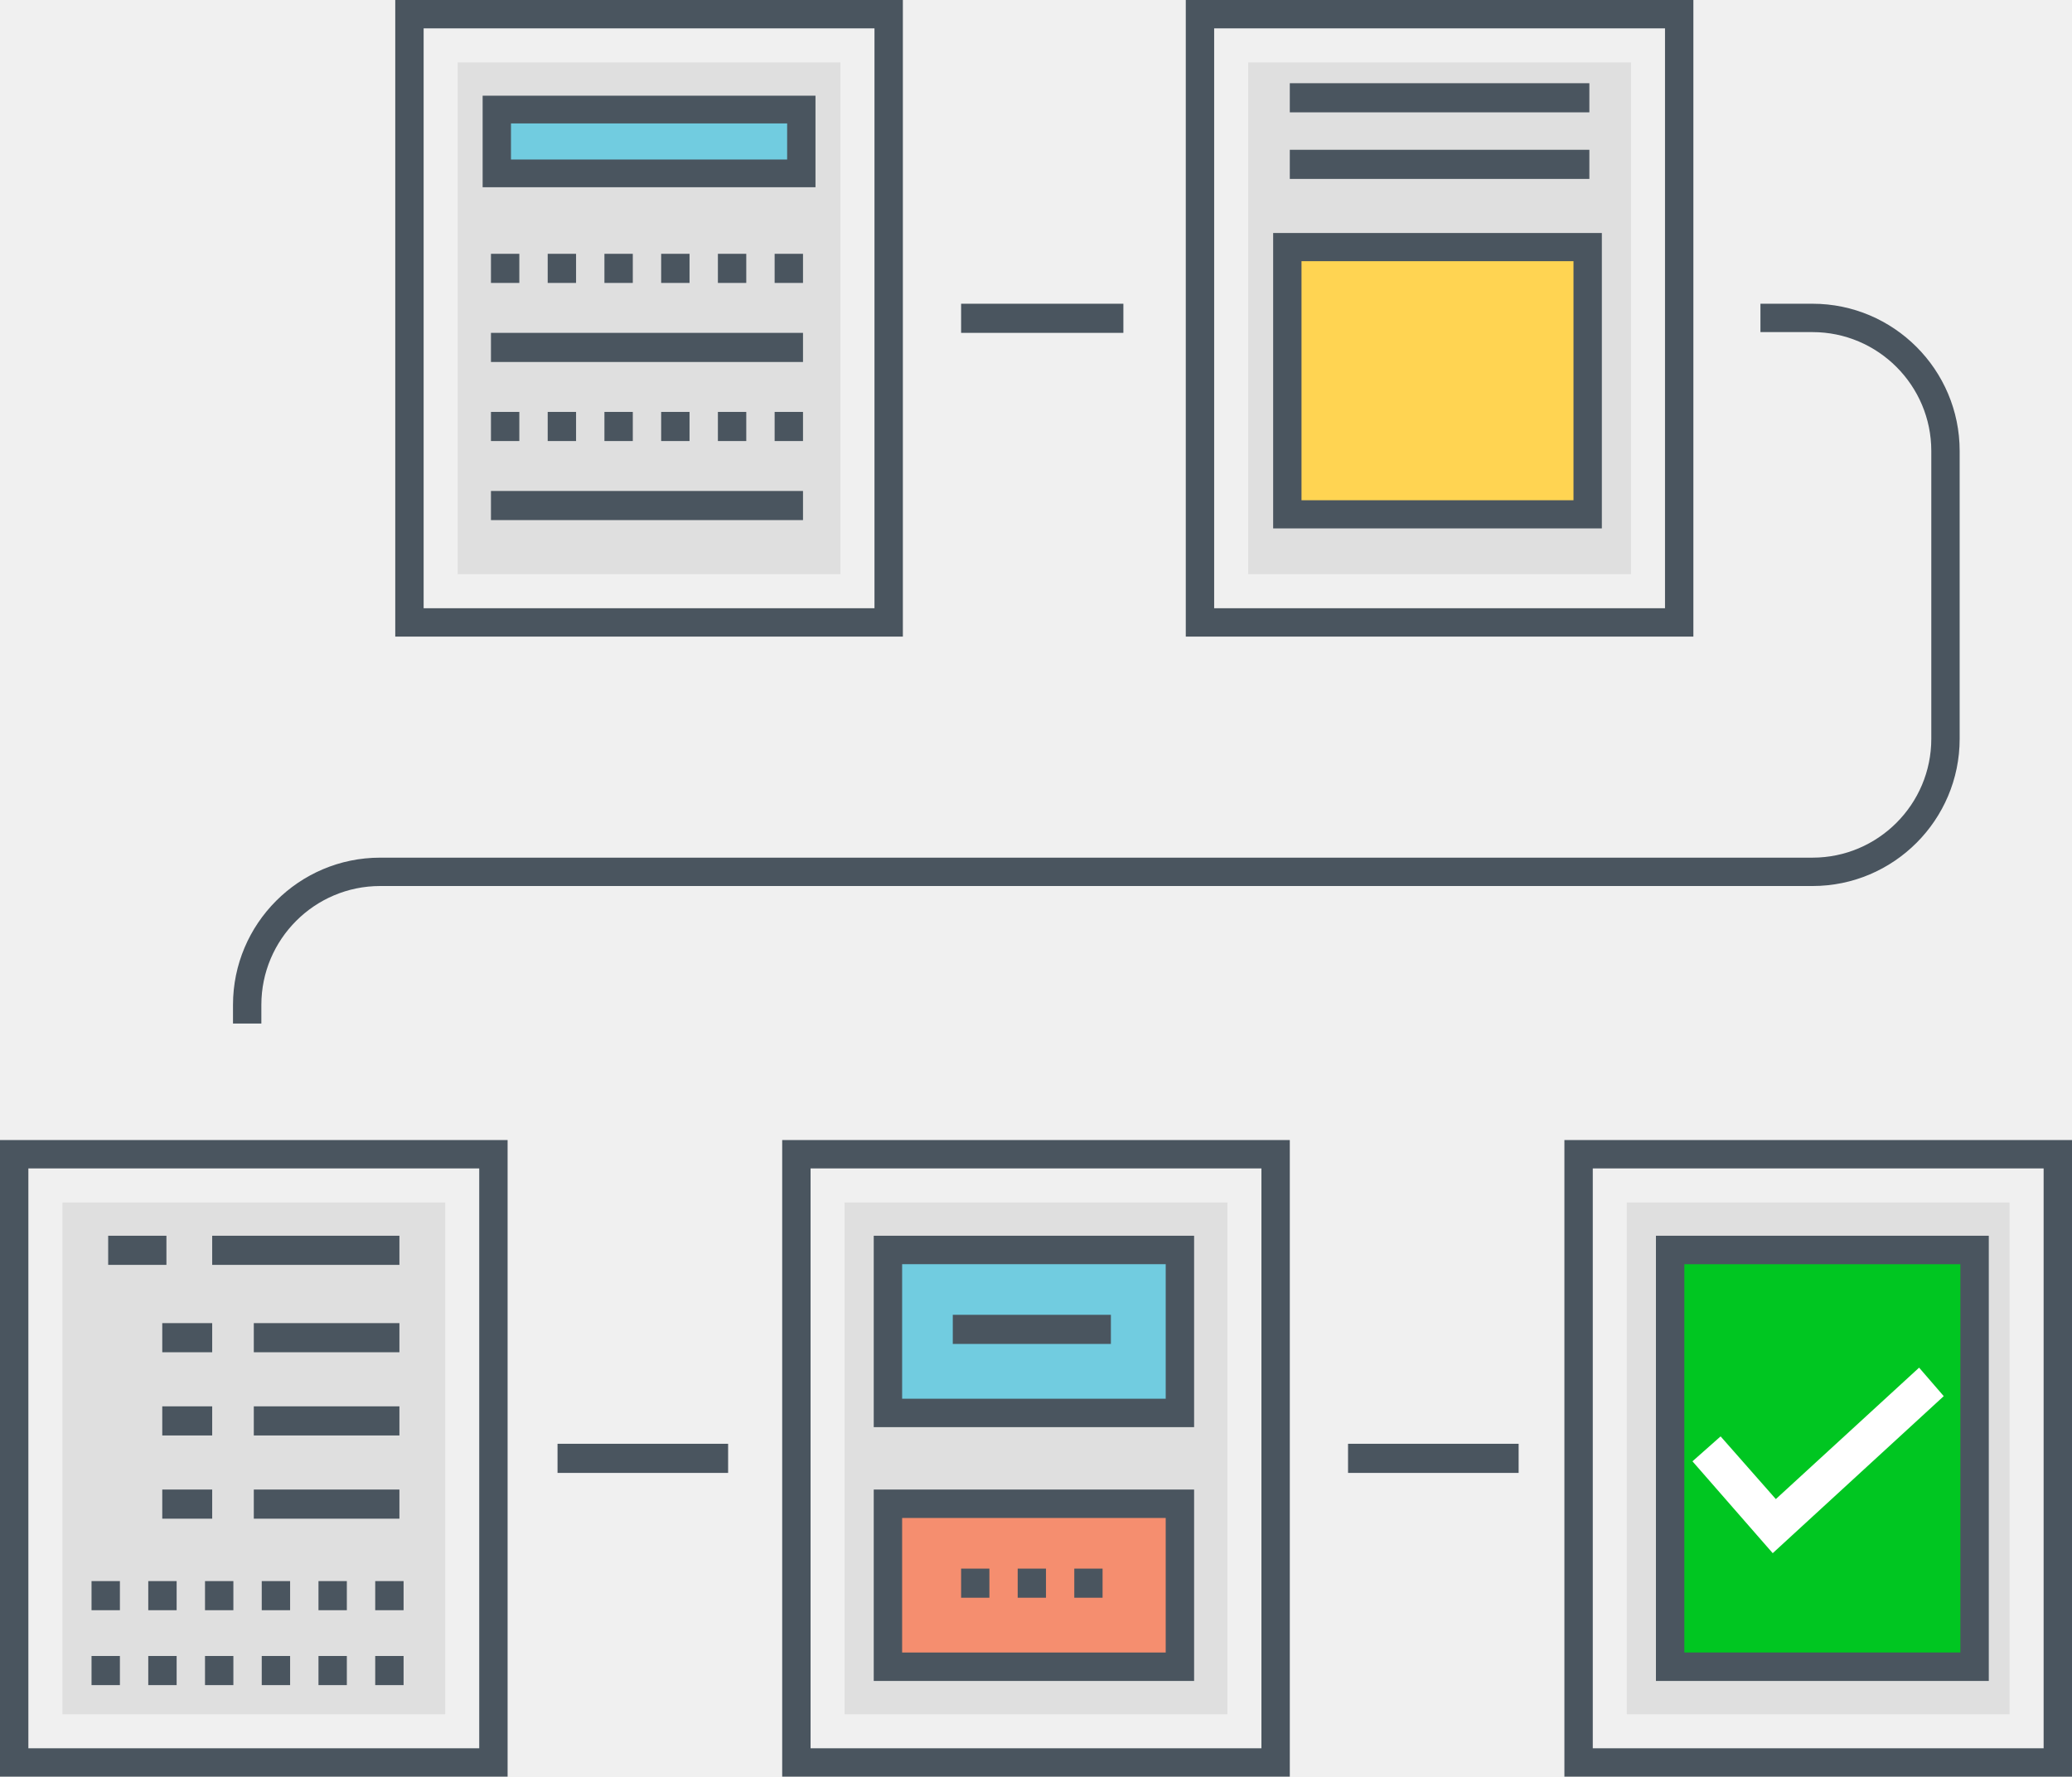
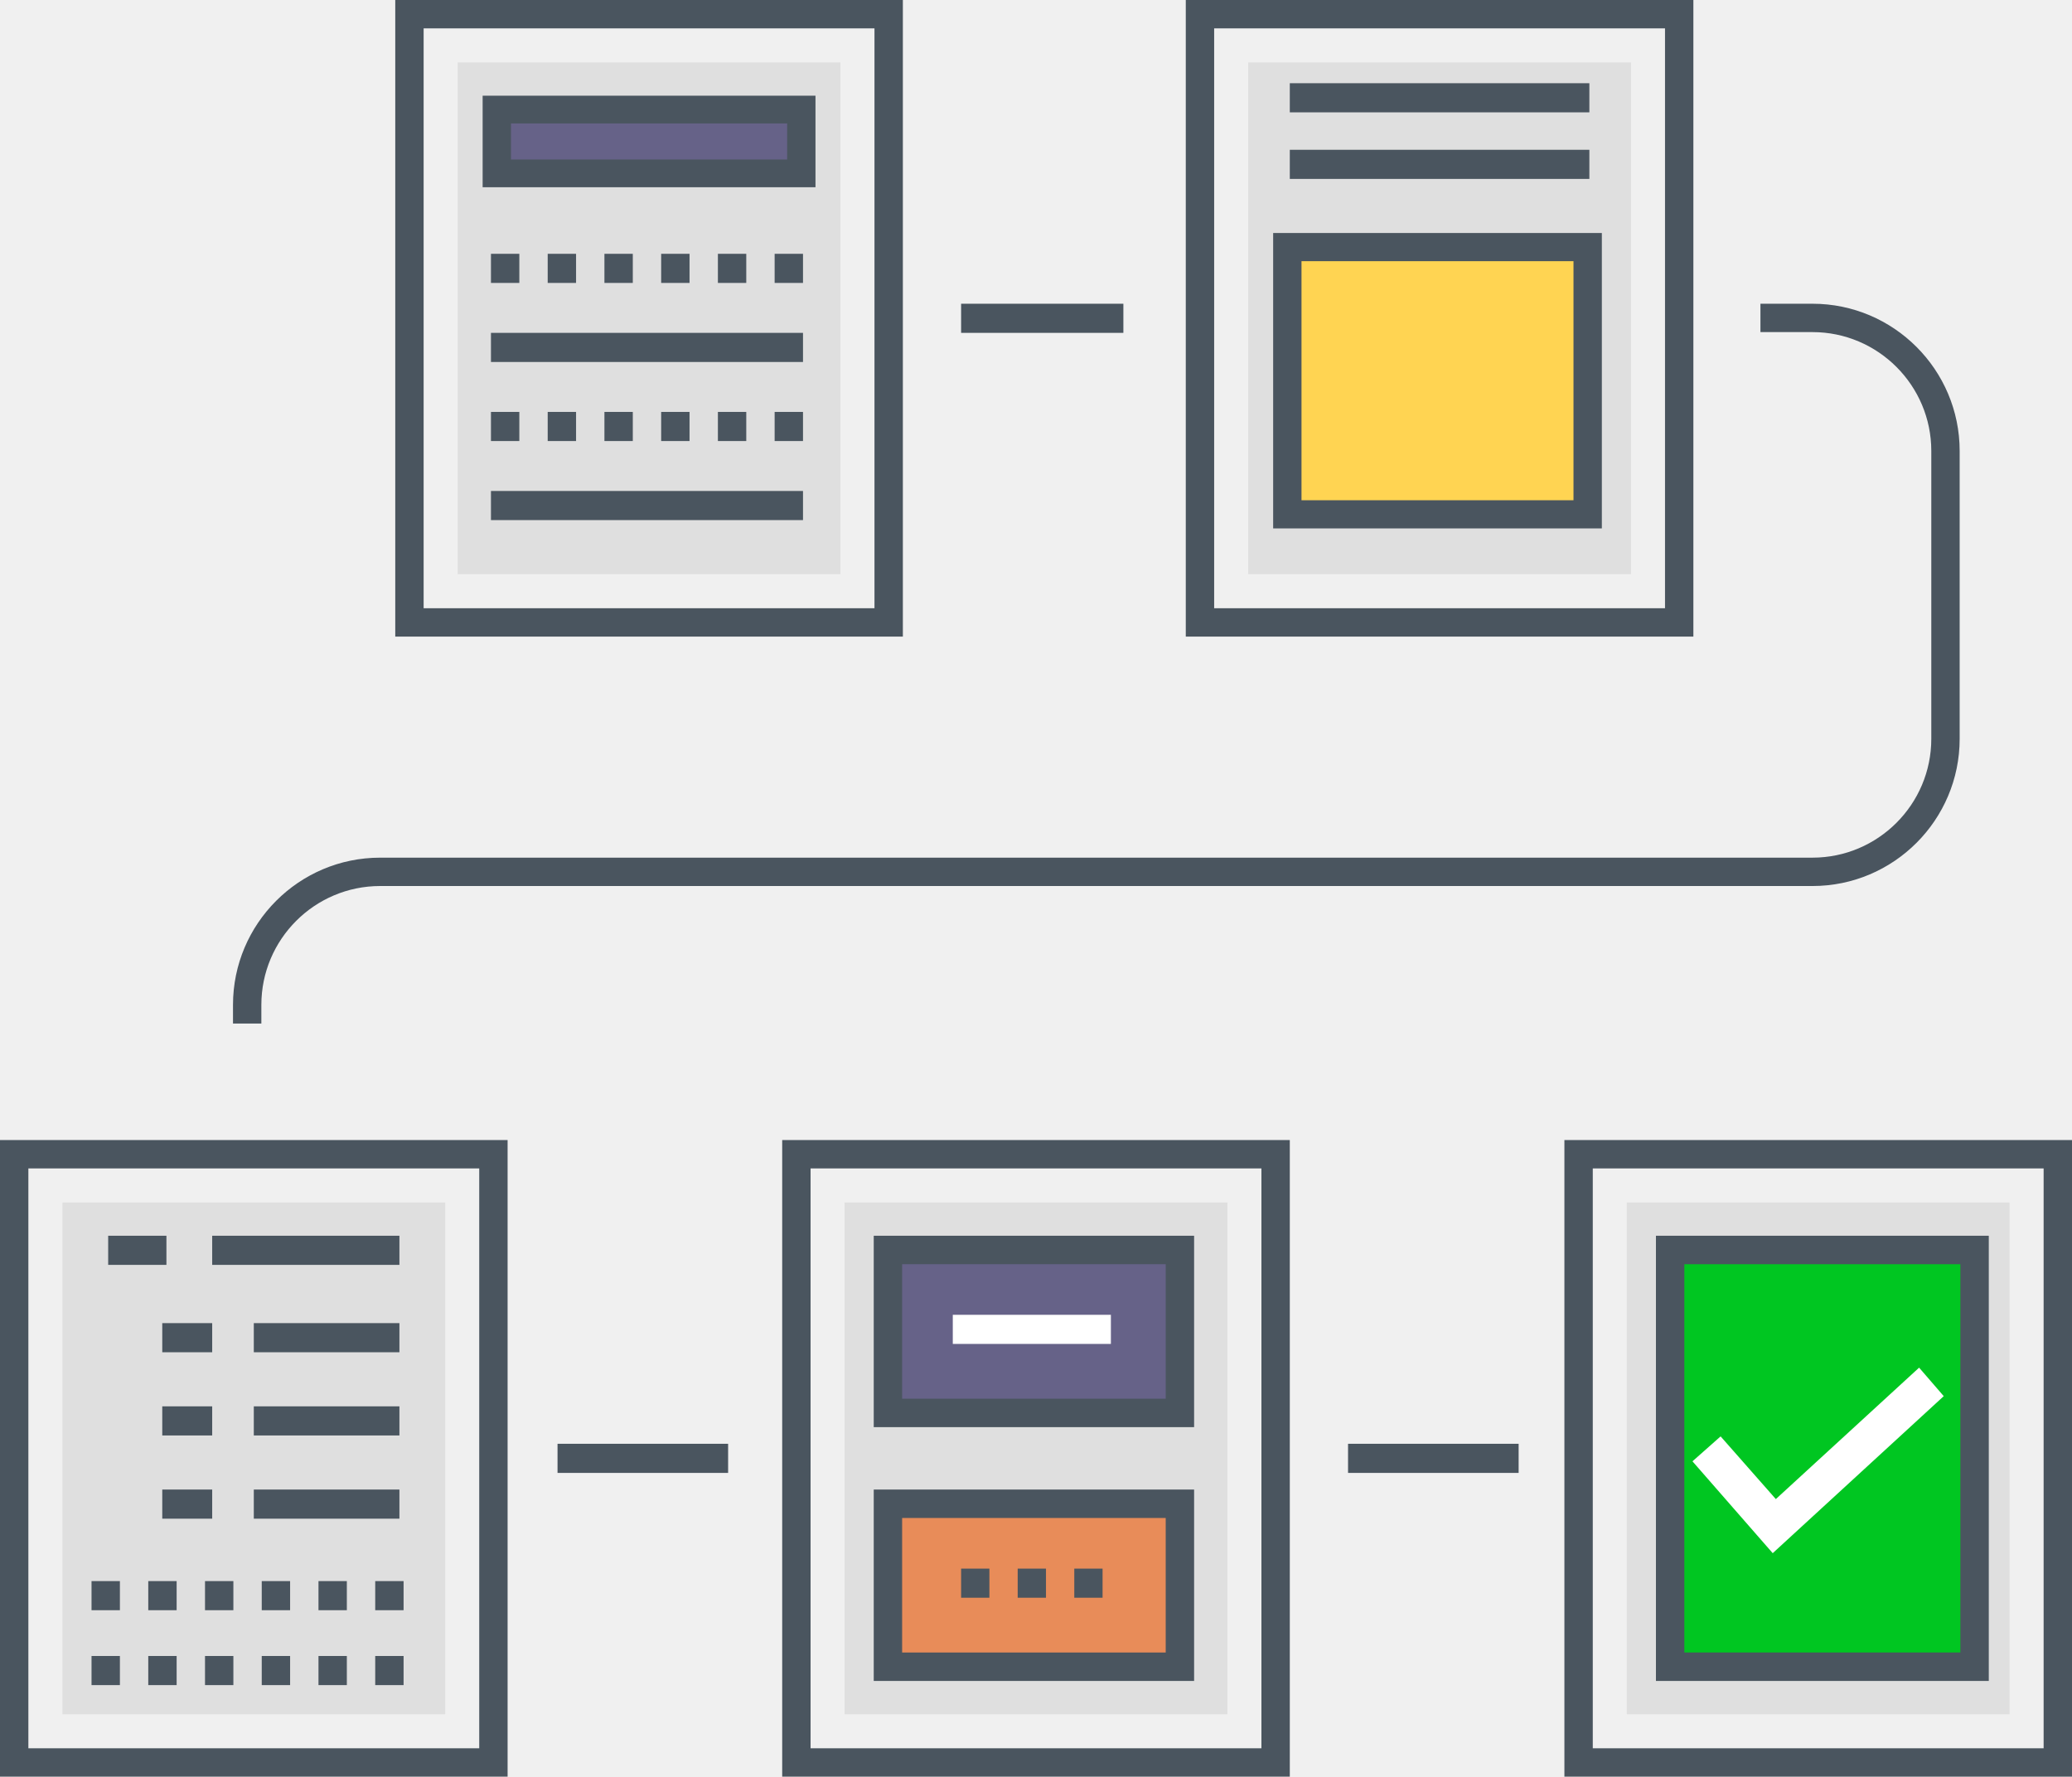
<svg xmlns="http://www.w3.org/2000/svg" width="498px" height="427px" viewBox="0 0 498 427" version="1.1">
  <g id="Page-1" stroke="none" stroke-width="1" fill="none" fill-rule="evenodd">
-     <g id="Password-Control" transform="translate(-72, -1998)" fill-rule="nonzero">
-       <g id="reset-flow" transform="translate(72, 1998)">
-         <path d="M95,0 L95,153 L217,153 L217,0 L95,0 Z M210.18,146.183 L101.819,146.183 L101.819,6.818 L210.18,6.818 L210.18,146.183 Z" id="Shape" fill="#4A555F" />
-         <rect id="Rectangle" fill="#DFDFDF" x="110" y="15" width="92" height="123" />
-         <path d="M285,0 L285,153 L407,153 L407,0 L285,0 Z M400.18,146.183 L291.819,146.183 L291.819,6.818 L400.18,6.818 L400.18,146.183 L400.18,146.183 Z" id="Shape" fill="#4A555F" />
-         <rect id="Rectangle" fill="#DFDFDF" x="300" y="15" width="92" height="123" />
-         <path d="M0,274 L0,427 L122,427 L122,274 L0,274 Z M115.181,420.182 L6.82,420.182 L6.82,280.818 L115.181,280.818 L115.181,420.182 L115.181,420.182 Z" id="Shape" fill="#4A555F" />
-         <rect id="Rectangle" fill="#DFDFDF" x="15" y="289" width="92" height="123" />
-         <path d="M188,274 L188,427 L310,427 L310,274 L188,274 Z M303.18,420.182 L194.819,420.182 L194.819,280.818 L303.18,280.818 L303.18,420.182 Z" id="Shape" fill="#4A555F" />
-         <rect id="Rectangle" fill="#DFDFDF" x="203" y="289" width="92" height="123" />
-         <path d="M376,274 L376,427 L498,427 L498,274 L376,274 Z M491.18,420.182 L382.82,420.182 L382.82,280.818 L491.18,280.818 L491.18,420.182 Z" id="Shape" fill="#4A555F" />
-         <rect id="Rectangle" fill="#DFDFDF" x="391" y="289" width="92" height="123" />
-         <rect id="Rectangle" fill="#71CCE0" x="119" y="26" width="73" height="16" />
-         <path d="M145.272,68 L152.091,68 L152.091,61 L145.272,61 L145.272,68 Z M131.637,68 L138.455,68 L138.455,61 L131.637,61 L131.637,68 Z M118,68 L124.818,68 L124.818,61 L118,61 L118,68 L118,68 Z M158.909,68 L165.728,68 L165.728,61 L158.909,61 L158.909,68 Z M186.182,61 L186.182,68 L193,68 L193,61 L186.182,61 Z M172.545,68 L179.363,68 L179.363,61 L172.545,61 L172.545,68 Z" id="Shape" fill="#4A555F" />
-         <rect id="Rectangle" fill="#4A555F" x="118" y="80" width="75" height="7" />
-         <path d="M131.637,106 L138.455,106 L138.455,99 L131.637,99 L131.637,106 Z M186.182,99 L186.182,106 L193,106 L193,99 L186.182,99 Z M118,106 L124.818,106 L124.818,99 L118,99 L118,106 L118,106 Z M145.272,106 L152.091,106 L152.091,99 L145.272,99 L145.272,106 Z M172.545,106 L179.363,106 L179.363,99 L172.545,99 L172.545,106 Z M158.909,106 L165.728,106 L165.728,99 L158.909,99 L158.909,106 Z" id="Shape" fill="#4A555F" />
-         <rect id="Rectangle" fill="#4A555F" x="118" y="118" width="75" height="7" />
-         <rect id="Rectangle" fill="#FFD452" x="310" y="59" width="72" height="65" />
-         <path d="M306,56 L306,127 L385,127 L385,56 L306,56 Z M378.187,120.23 L312.813,120.23 L312.813,62.771 L378.187,62.771 L378.187,120.23 Z" id="Shape" fill="#4A555F" />
-         <rect id="Rectangle" fill="#4A555F" x="310" y="20" width="72" height="7" />
-         <rect id="Rectangle" fill="#4A555F" x="310" y="36" width="72" height="7" />
-         <path d="M435.629,73 L423.117,73 L423.117,79.818 L435.629,79.818 C451.375,79.818 464.183,92.632 464.183,108.383 L464.183,177.566 C464.183,193.317 451.374,206.129 435.629,206.129 L91.371,206.129 C71.868,206.129 56,222.002 56,241.511 L56,246 L62.816,246 L62.816,241.511 C62.816,225.76 75.626,212.946 91.371,212.946 L435.63,212.946 C455.132,212.946 471,197.074 471,177.565 L471,108.382 C471,88.873 455.132,73 435.629,73 Z" id="Path" fill="#4A555F" />
-         <rect id="Rectangle" fill="#4A555F" x="231" y="73" width="39" height="7" />
-         <rect id="Rectangle" fill="#4A555F" x="134" y="347" width="41" height="7" />
-         <rect id="Rectangle" fill="#4A555F" x="324" y="347" width="41" height="7" />
-         <rect id="Rectangle" fill="#00C621" x="401" y="300" width="73" height="100" />
-         <polygon id="Path" stroke="#FFFFFF" stroke-width="6" fill="#4A555F" points="426.305 369 411 351.481 413.282 349.46 426.59 364.572 461.004 333 463 335.31" />
-         <path d="M398,297 L398,404 L478,404 L478,297 L398,297 Z M471.173,397.158 L404.827,397.158 L404.827,303.841 L471.173,303.841 L471.173,397.158 Z" id="Shape" fill="#4A555F" />
-         <rect id="Rectangle" fill="#4A555F" x="26" y="297" width="14" height="7" />
-         <rect id="Rectangle" fill="#4A555F" x="51" y="297" width="45" height="7" />
-         <rect id="Rectangle" fill="#4A555F" x="61" y="318" width="35" height="7" />
-         <rect id="Rectangle" fill="#4A555F" x="39" y="318" width="12" height="7" />
-         <rect id="Rectangle" fill="#4A555F" x="61" y="338" width="35" height="7" />
-         <rect id="Rectangle" fill="#4A555F" x="39" y="338" width="12" height="7" />
-         <rect id="Rectangle" fill="#4A555F" x="61" y="358" width="35" height="7" />
-         <rect id="Rectangle" fill="#4A555F" x="39" y="358" width="12" height="7" />
-         <path d="M49.273,387 L56.091,387 L56.091,380 L49.273,380 L49.273,387 Z M22,387 L28.818,387 L28.818,380 L22,380 L22,387 Z M35.636,387 L42.454,387 L42.454,380 L35.636,380 L35.636,387 Z M62.909,387 L69.727,387 L69.727,380 L62.909,380 L62.909,387 Z M76.546,387 L83.364,387 L83.364,380 L76.546,380 L76.546,387 Z M90.182,380 L90.182,387 L97,387 L97,380 L90.182,380 Z" id="Shape" fill="#4A555F" />
-         <path d="M35.636,405 L42.454,405 L42.454,398 L35.636,398 L35.636,405 Z M22,405 L28.818,405 L28.818,398 L22,398 L22,405 Z M49.273,405 L56.091,405 L56.091,398 L49.273,398 L49.273,405 Z M90.182,398 L90.182,405 L97,405 L97,398 L90.182,398 Z M62.909,405 L69.727,405 L69.727,398 L62.909,398 L62.909,405 Z M76.546,405 L83.364,405 L83.364,398 L76.546,398 L76.546,405 Z" id="Shape" fill="#4A555F" />
-         <rect id="Rectangle" fill="#71CCE0" x="214" y="300" width="70" height="39" />
-         <path d="M116,23 L116,45 L196,45 L196,23 L116,23 Z M189.187,38.338 L122.812,38.338 L122.812,29.662 L189.187,29.662 L189.187,38.338 Z" id="Shape" fill="#4A555F" />
-         <path d="M210,297 L210,343 L287,343 L287,297 L210,297 Z M280.175,336.168 L216.825,336.168 L216.825,303.832 L280.175,303.832 L280.175,336.168 Z" id="Shape" fill="#4A555F" />
-         <rect id="Rectangle" fill="#F58E6F" x="214" y="361" width="70" height="39" />
-         <path d="M210,358 L210,404 L287,404 L287,358 L210,358 Z M280.175,397.167 L216.825,397.167 L216.825,364.831 L280.175,364.831 L280.175,397.167 Z" id="Shape" fill="#4A555F" />
-         <rect id="Rectangle" fill="#4A555F" x="229" y="316" width="38" height="7" />
-         <path d="M244.599,384 L251.399,384 L251.399,377 L244.599,377 L244.599,384 Z M231,384 L237.799,384 L237.799,377 L231,377 L231,384 Z M258.2,377 L258.2,384 L265,384 L265,377 L258.2,377 Z" id="Shape" fill="#4A555F" />
-       </g>
+     <g id="t-password-resets" fill-rule="nonzero">
+       <path d="M95,0 L95,153 L217,153 L217,0 L95,0 Z M210.18,146.183 L101.819,146.183 L101.819,6.818 L210.18,6.818 L210.18,146.183 Z" id="Shape" fill="#4A555F" />
+       <rect id="Rectangle" fill="#DFDFDF" x="110" y="15" width="92" height="123" />
+       <path d="M285,0 L285,153 L407,153 L407,0 L285,0 Z M400.18,146.183 L291.819,146.183 L291.819,6.818 L400.18,6.818 L400.18,146.183 L400.18,146.183 Z" id="Shape" fill="#4A555F" />
+       <rect id="Rectangle" fill="#DFDFDF" x="300" y="15" width="92" height="123" />
+       <path d="M0,274 L0,427 L122,427 L122,274 L0,274 Z M115.181,420.182 L6.82,420.182 L6.82,280.818 L115.181,280.818 L115.181,420.182 L115.181,420.182 Z" id="Shape" fill="#4A555F" />
+       <rect id="Rectangle" fill="#DFDFDF" x="15" y="289" width="92" height="123" />
+       <path d="M188,274 L188,427 L310,427 L310,274 L188,274 Z M303.18,420.182 L194.819,420.182 L194.819,280.818 L303.18,280.818 L303.18,420.182 Z" id="Shape" fill="#4A555F" />
+       <rect id="Rectangle" fill="#DFDFDF" x="203" y="289" width="92" height="123" />
+       <path d="M376,274 L376,427 L498,427 L498,274 L376,274 Z M491.18,420.182 L382.82,420.182 L382.82,280.818 L491.18,280.818 L491.18,420.182 Z" id="Shape" fill="#4A555F" />
+       <rect id="Rectangle" fill="#DFDFDF" x="391" y="289" width="92" height="123" />
+       <rect id="Rectangle" fill="#666288" x="119" y="26" width="73" height="16" />
+       <path d="M145.272,68 L152.091,68 L152.091,61 L145.272,61 L145.272,68 Z M131.637,68 L138.455,68 L138.455,61 L131.637,61 L131.637,68 Z M118,68 L124.818,68 L124.818,61 L118,61 L118,68 L118,68 Z M158.909,68 L165.728,68 L165.728,61 L158.909,61 L158.909,68 Z M186.182,61 L186.182,68 L193,68 L193,61 L186.182,61 Z M172.545,68 L179.363,68 L179.363,61 L172.545,61 L172.545,68 Z" id="Shape" fill="#4A555F" />
+       <rect id="Rectangle" fill="#4A555F" x="118" y="80" width="75" height="7" />
+       <path d="M131.637,106 L138.455,106 L138.455,99 L131.637,99 L131.637,106 Z M186.182,99 L186.182,106 L193,106 L193,99 L186.182,99 Z M118,106 L124.818,106 L124.818,99 L118,99 L118,106 L118,106 Z M145.272,106 L152.091,106 L152.091,99 L145.272,99 L145.272,106 Z M172.545,106 L179.363,106 L179.363,99 L172.545,99 L172.545,106 Z M158.909,106 L165.728,106 L165.728,99 L158.909,99 L158.909,106 Z" id="Shape" fill="#4A555F" />
+       <rect id="Rectangle" fill="#4A555F" x="118" y="118" width="75" height="7" />
+       <rect id="Rectangle" fill="#FFD452" x="310" y="59" width="72" height="65" />
+       <path d="M306,56 L306,127 L385,127 L385,56 L306,56 Z M378.187,120.23 L312.813,120.23 L312.813,62.771 L378.187,62.771 L378.187,120.23 Z" id="Shape" fill="#4A555F" />
+       <rect id="Rectangle" fill="#4A555F" x="310" y="20" width="72" height="7" />
+       <rect id="Rectangle" fill="#4A555F" x="310" y="36" width="72" height="7" />
+       <path d="M435.629,73 L423.117,73 L423.117,79.818 L435.629,79.818 C451.375,79.818 464.183,92.632 464.183,108.383 L464.183,177.566 C464.183,193.317 451.374,206.129 435.629,206.129 L91.371,206.129 C71.868,206.129 56,222.002 56,241.511 L56,246 L62.816,246 L62.816,241.511 C62.816,225.76 75.626,212.946 91.371,212.946 L435.63,212.946 C455.132,212.946 471,197.074 471,177.565 L471,108.382 C471,88.873 455.132,73 435.629,73 Z" id="Path" fill="#4A555F" />
+       <rect id="Rectangle" fill="#4A555F" x="231" y="73" width="39" height="7" />
+       <rect id="Rectangle" fill="#4A555F" x="134" y="347" width="41" height="7" />
+       <rect id="Rectangle" fill="#4A555F" x="324" y="347" width="41" height="7" />
+       <rect id="Rectangle" fill="#00C621" x="401" y="300" width="73" height="100" />
+       <polygon id="Path" stroke="#FFFFFF" stroke-width="6" fill="#4A555F" points="426.305 369 411 351.481 413.282 349.46 426.59 364.572 461.004 333 463 335.31" />
+       <path d="M398,297 L398,404 L478,404 L478,297 L398,297 Z M471.173,397.158 L404.827,397.158 L404.827,303.841 L471.173,303.841 L471.173,397.158 Z" id="Shape" fill="#4A555F" />
+       <rect id="Rectangle" fill="#4A555F" x="26" y="297" width="14" height="7" />
+       <rect id="Rectangle" fill="#4A555F" x="51" y="297" width="45" height="7" />
+       <rect id="Rectangle" fill="#4A555F" x="61" y="318" width="35" height="7" />
+       <rect id="Rectangle" fill="#4A555F" x="39" y="318" width="12" height="7" />
+       <rect id="Rectangle" fill="#4A555F" x="61" y="338" width="35" height="7" />
+       <rect id="Rectangle" fill="#4A555F" x="39" y="338" width="12" height="7" />
+       <rect id="Rectangle" fill="#4A555F" x="61" y="358" width="35" height="7" />
+       <rect id="Rectangle" fill="#4A555F" x="39" y="358" width="12" height="7" />
+       <path d="M49.273,387 L56.091,387 L56.091,380 L49.273,380 L49.273,387 Z M22,387 L28.818,387 L28.818,380 L22,380 L22,387 Z M35.636,387 L42.454,387 L42.454,380 L35.636,380 L35.636,387 Z M62.909,387 L69.727,387 L69.727,380 L62.909,380 L62.909,387 Z M76.546,387 L83.364,387 L83.364,380 L76.546,380 L76.546,387 Z M90.182,380 L90.182,387 L97,387 L97,380 L90.182,380 Z" id="Shape" fill="#4A555F" />
+       <path d="M35.636,405 L42.454,405 L42.454,398 L35.636,398 L35.636,405 Z M22,405 L28.818,405 L28.818,398 L22,398 L22,405 Z M49.273,405 L56.091,405 L56.091,398 L49.273,398 L49.273,405 Z M90.182,398 L90.182,405 L97,405 L97,398 L90.182,398 Z M62.909,405 L69.727,405 L69.727,398 L62.909,398 L62.909,405 Z M76.546,405 L83.364,405 L83.364,398 L76.546,398 L76.546,405 Z" id="Shape" fill="#4A555F" />
+       <rect id="Rectangle" fill="#666288" x="214" y="300" width="70" height="39" />
+       <path d="M116,23 L116,45 L196,45 L196,23 L116,23 Z M189.187,38.338 L122.812,38.338 L122.812,29.662 L189.187,29.662 L189.187,38.338 Z" id="Shape" fill="#4A555F" />
+       <path d="M210,297 L210,343 L287,343 L287,297 L210,297 Z M280.175,336.168 L216.825,336.168 L216.825,303.832 L280.175,303.832 L280.175,336.168 Z" id="Shape" fill="#4A555F" />
+       <rect id="Rectangle" fill="#E88C59" x="214" y="361" width="70" height="39" />
+       <path d="M210,358 L210,404 L287,404 L287,358 L210,358 Z M280.175,397.167 L216.825,397.167 L216.825,364.831 L280.175,364.831 L280.175,397.167 Z" id="Shape" fill="#4A555F" />
+       <rect id="Rectangle" fill="#FFFFFF" x="229" y="316" width="38" height="7" />
+       <path d="M244.599,384 L251.399,384 L251.399,377 L244.599,377 L244.599,384 Z M231,384 L237.799,384 L237.799,377 L231,377 L231,384 Z M258.2,377 L258.2,384 L265,384 L265,377 L258.2,377 Z" id="Shape" fill="#4A555F" />
    </g>
  </g>
</svg>
